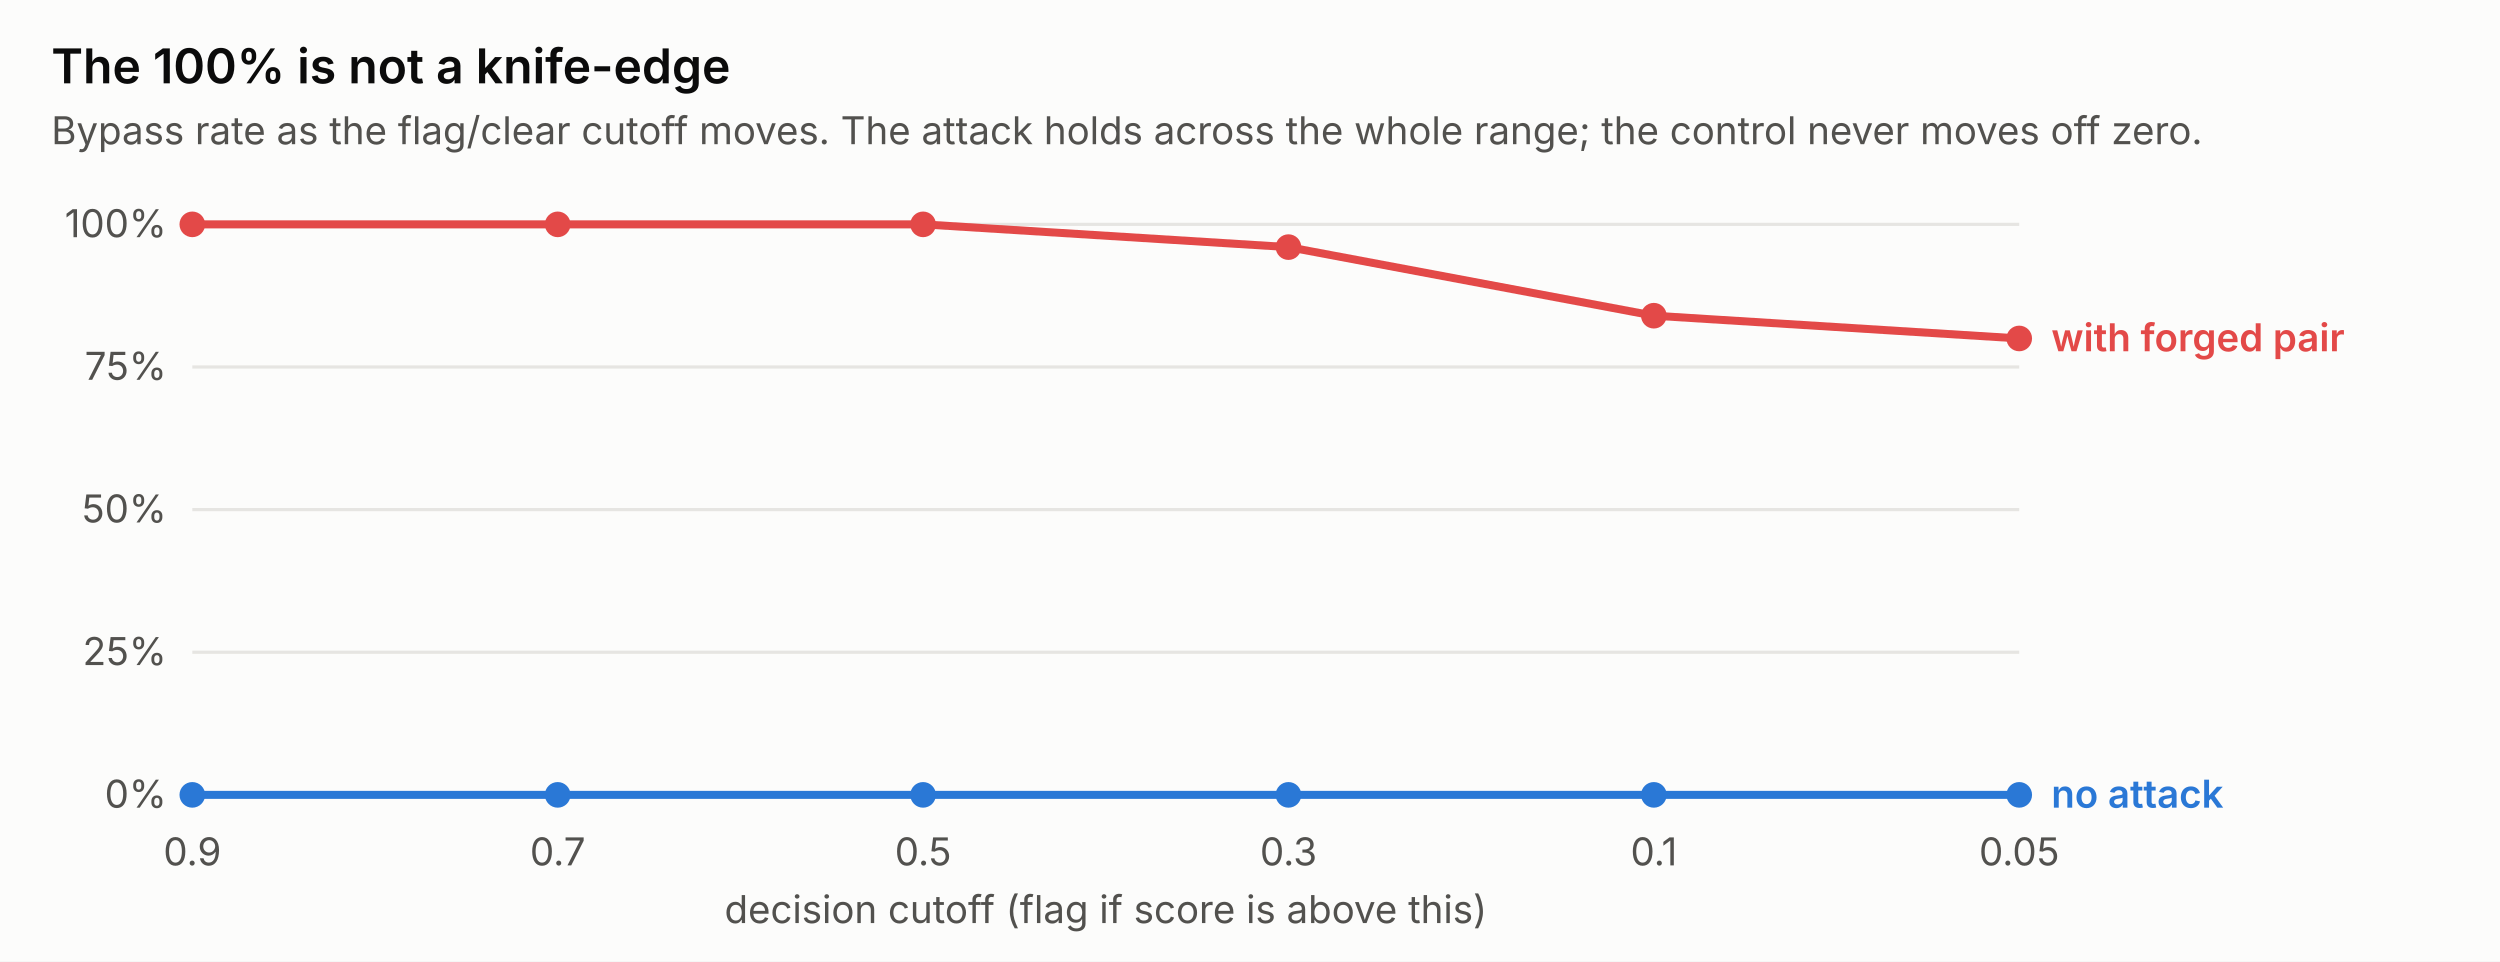
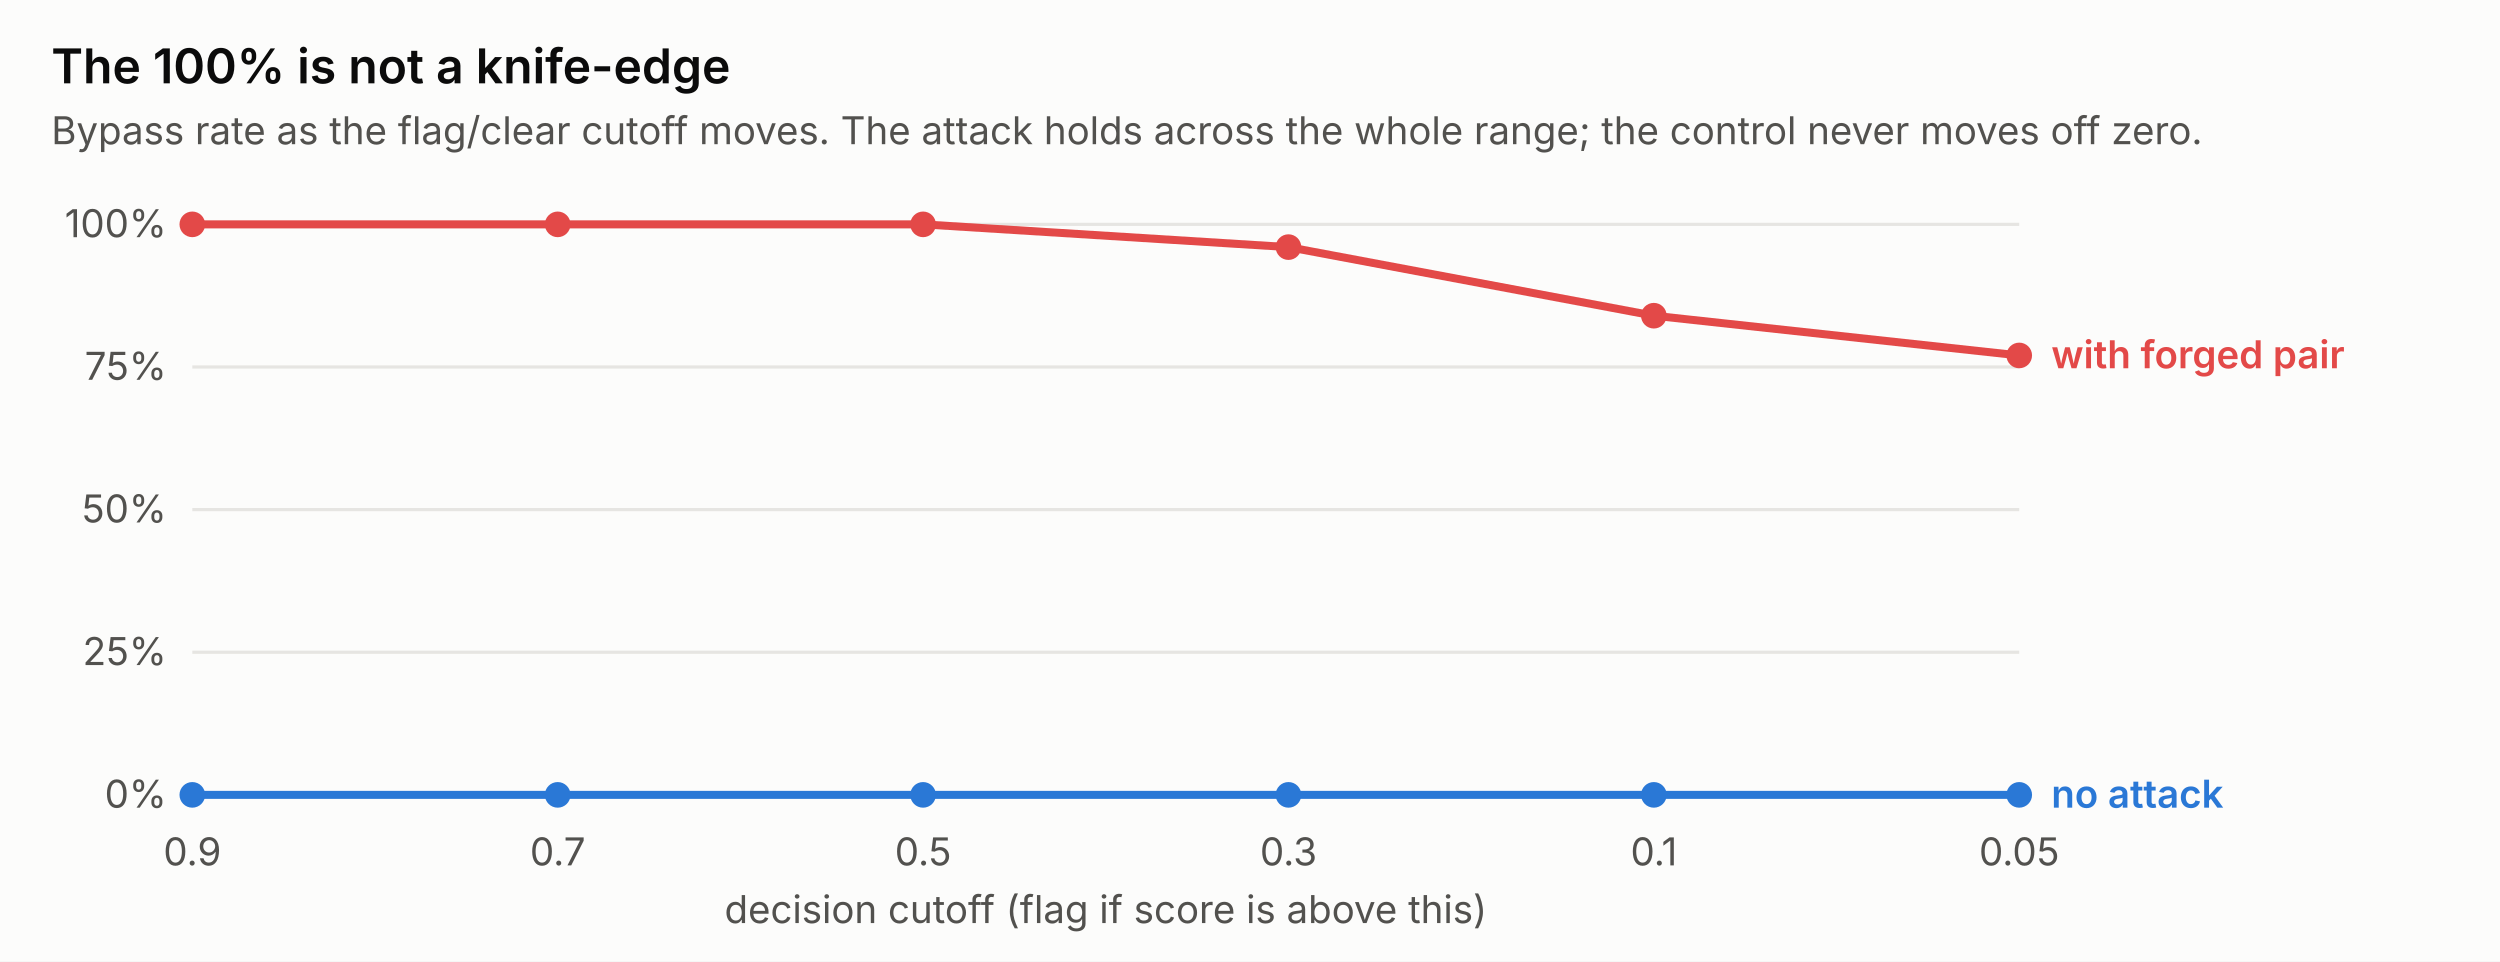
<svg xmlns="http://www.w3.org/2000/svg" width="780" height="300" viewBox="0 0 780 300" role="img">
  <style>
    .surface { fill: #fcfcfb; }
    .ink     { fill: #0b0b0b; }
    .ink2    { fill: #52514e; }
    .grid    { stroke: #e6e5e2; }
    .axis    { stroke: #b8b7b3; }
    .blue    { fill: #2a78d6; }  .blue-s  { stroke: #2a78d6; }
    .red     { fill: #e34948; }  .red-s   { stroke: #e34948; }
    .l1 { fill: #eda100; } .l1s { stroke: #eda100; }
    .l2 { fill: #eb6834; } .l2s { stroke: #eb6834; }
    .l3 { fill: #e34948; } .l3s { stroke: #e34948; }
    @media (prefers-color-scheme: dark) {
      .surface { fill: #1a1a19; }
      .ink     { fill: #ffffff; }
      .ink2    { fill: #c3c2b7; }
      .grid    { stroke: #323230; }
      .axis    { stroke: #55554f; }
      .blue    { fill: #3987e5; }  .blue-s  { stroke: #3987e5; }
      .red     { fill: #e66767; }  .red-s   { stroke: #e66767; }
      .l1 { fill: #c98500; } .l1s { stroke: #c98500; }
      .l2 { fill: #d95926; } .l2s { stroke: #d95926; }
      .l3 { fill: #e66767; } .l3s { stroke: #e66767; }
    }
    text { font-family: ui-sans-serif, system-ui, -apple-system, sans-serif; }
    .t-title { font-size: 15px; font-weight: 600; }
    .t-sub   { font-size: 12px; }
    .t-lab   { font-size: 12.5px; }
    .t-val   { font-size: 12px; font-weight: 600; }
  </style>
  <rect width="780" height="300" class="surface" />
  <text x="16" y="26" class="t-title ink">The 100% is not a knife-edge</text>
  <text x="16" y="45" class="t-sub ink2">Bypass rate as the flag/clear cutoff moves. The attack holds across the whole range; the control never moves off zero.</text>
  <line x1="60" y1="248.0" x2="630" y2="248.0" class="grid" />
  <text x="52" y="252.0" text-anchor="end" class="t-sub ink2">0%</text>
  <line x1="60" y1="203.5" x2="630" y2="203.5" class="grid" />
  <text x="52" y="207.5" text-anchor="end" class="t-sub ink2">25%</text>
  <line x1="60" y1="159.0" x2="630" y2="159.0" class="grid" />
  <text x="52" y="163.0" text-anchor="end" class="t-sub ink2">50%</text>
  <line x1="60" y1="114.5" x2="630" y2="114.5" class="grid" />
  <text x="52" y="118.5" text-anchor="end" class="t-sub ink2">75%</text>
  <line x1="60" y1="70.0" x2="630" y2="70.0" class="grid" />
  <text x="52" y="74.0" text-anchor="end" class="t-sub ink2">100%</text>
  <text x="60.0" y="270" text-anchor="middle" class="t-sub ink2">0.9</text>
  <text x="174.0" y="270" text-anchor="middle" class="t-sub ink2">0.7</text>
  <text x="288.0" y="270" text-anchor="middle" class="t-sub ink2">0.5</text>
  <text x="402.0" y="270" text-anchor="middle" class="t-sub ink2">0.3</text>
  <text x="516.0" y="270" text-anchor="middle" class="t-sub ink2">0.1</text>
  <text x="630.0" y="270" text-anchor="middle" class="t-sub ink2">0.05</text>
  <text x="345.0" y="288" text-anchor="middle" class="t-sub ink2">decision cutoff (flag if score is above this)</text>
-   <polyline points="60.0,70.0 174.0,70.0 288.0,70.0 402.0,77.1 516.0,98.5 630.0,105.6" fill="none" class="red-s" stroke-width="2.5" />
+   <polyline points="60.0,70.0 174.0,70.0 288.0,70.0 402.0,77.1 516.0,98.5 630.0,110.9" fill="none" class="red-s" stroke-width="2.5" />
  <circle cx="60.0" cy="70.0" r="4" class="red" />
  <circle cx="174.0" cy="70.0" r="4" class="red" />
  <circle cx="288.0" cy="70.0" r="4" class="red" />
  <circle cx="402.0" cy="77.1" r="4" class="red" />
  <circle cx="516.0" cy="98.5" r="4" class="red" />
-   <circle cx="630.0" cy="105.6" r="4" class="red" />
-   <text x="640" y="109.6" class="t-val red">with forged pair</text>
+   <circle cx="630.0" cy="110.9" r="4" class="red" />
+   <text x="640" y="114.9" class="t-val red">with forged pair</text>
  <polyline points="60.0,248.0 174.0,248.0 288.0,248.0 402.0,248.0 516.0,248.0 630.0,248.0" fill="none" class="blue-s" stroke-width="2.5" />
  <circle cx="60.0" cy="248.0" r="4" class="blue" />
  <circle cx="174.0" cy="248.0" r="4" class="blue" />
  <circle cx="288.0" cy="248.0" r="4" class="blue" />
  <circle cx="402.0" cy="248.0" r="4" class="blue" />
  <circle cx="516.0" cy="248.0" r="4" class="blue" />
  <circle cx="630.0" cy="248.0" r="4" class="blue" />
  <text x="640" y="252.0" class="t-val blue">no attack</text>
</svg>
